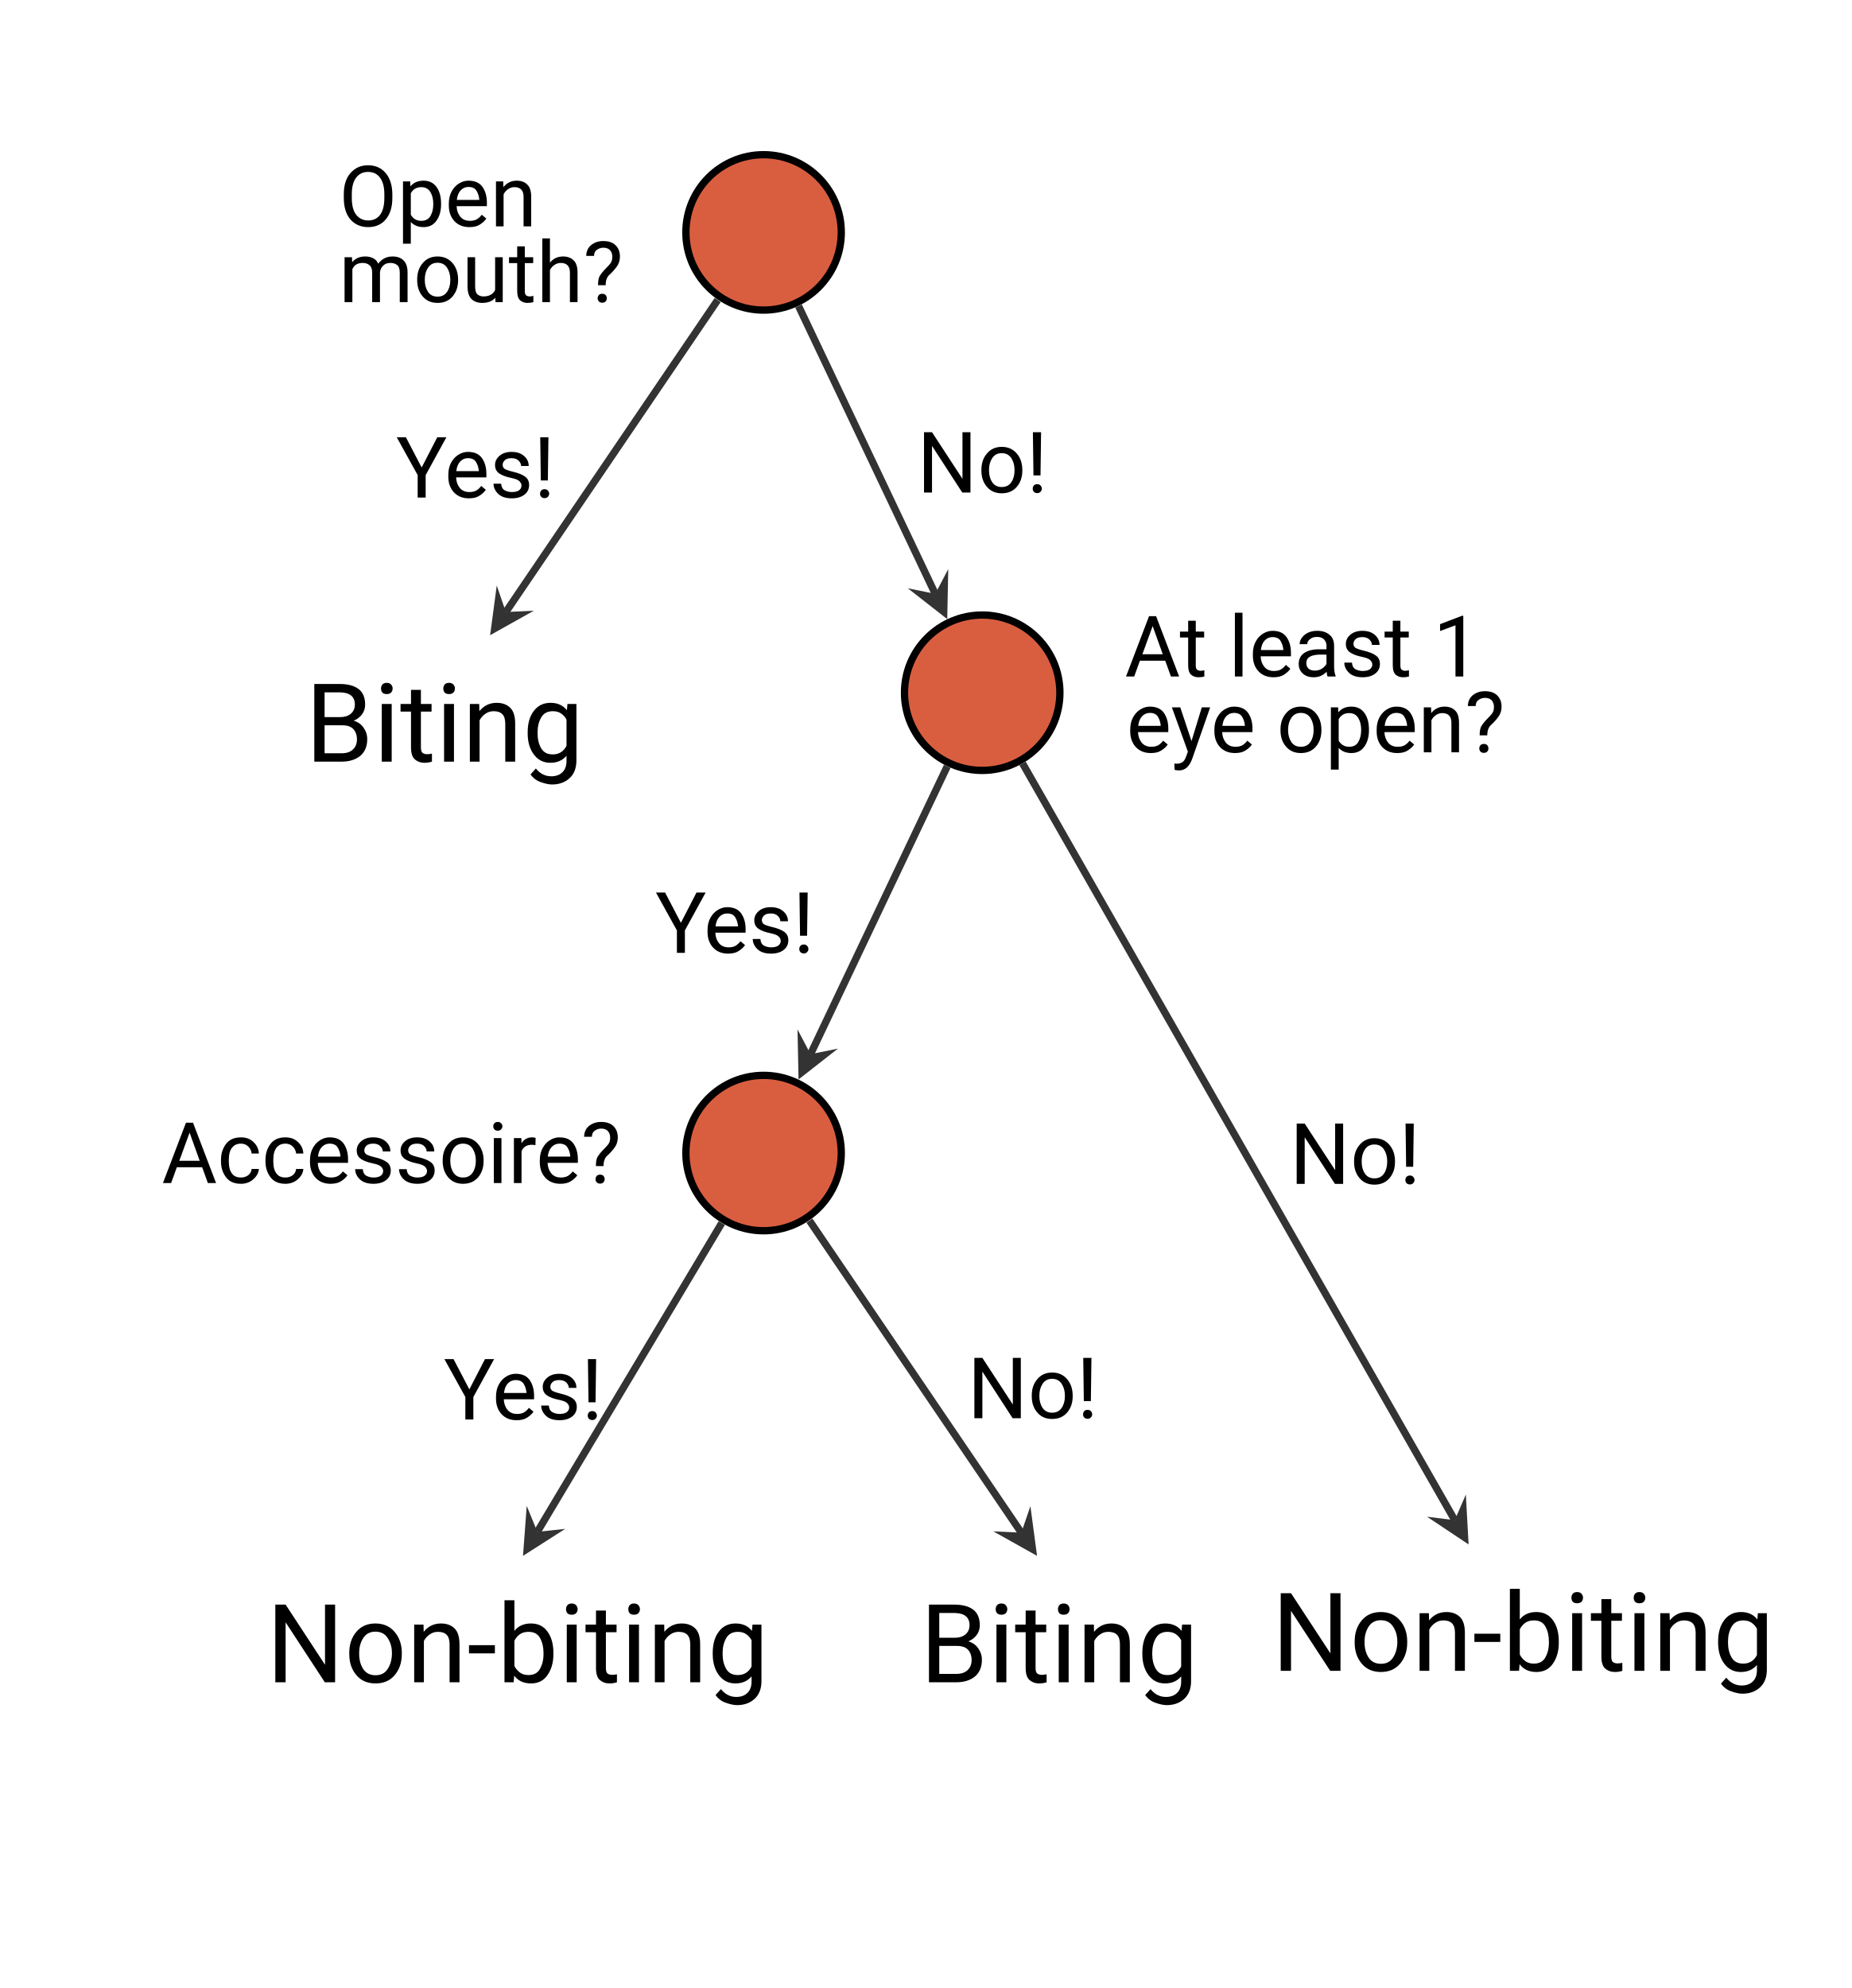
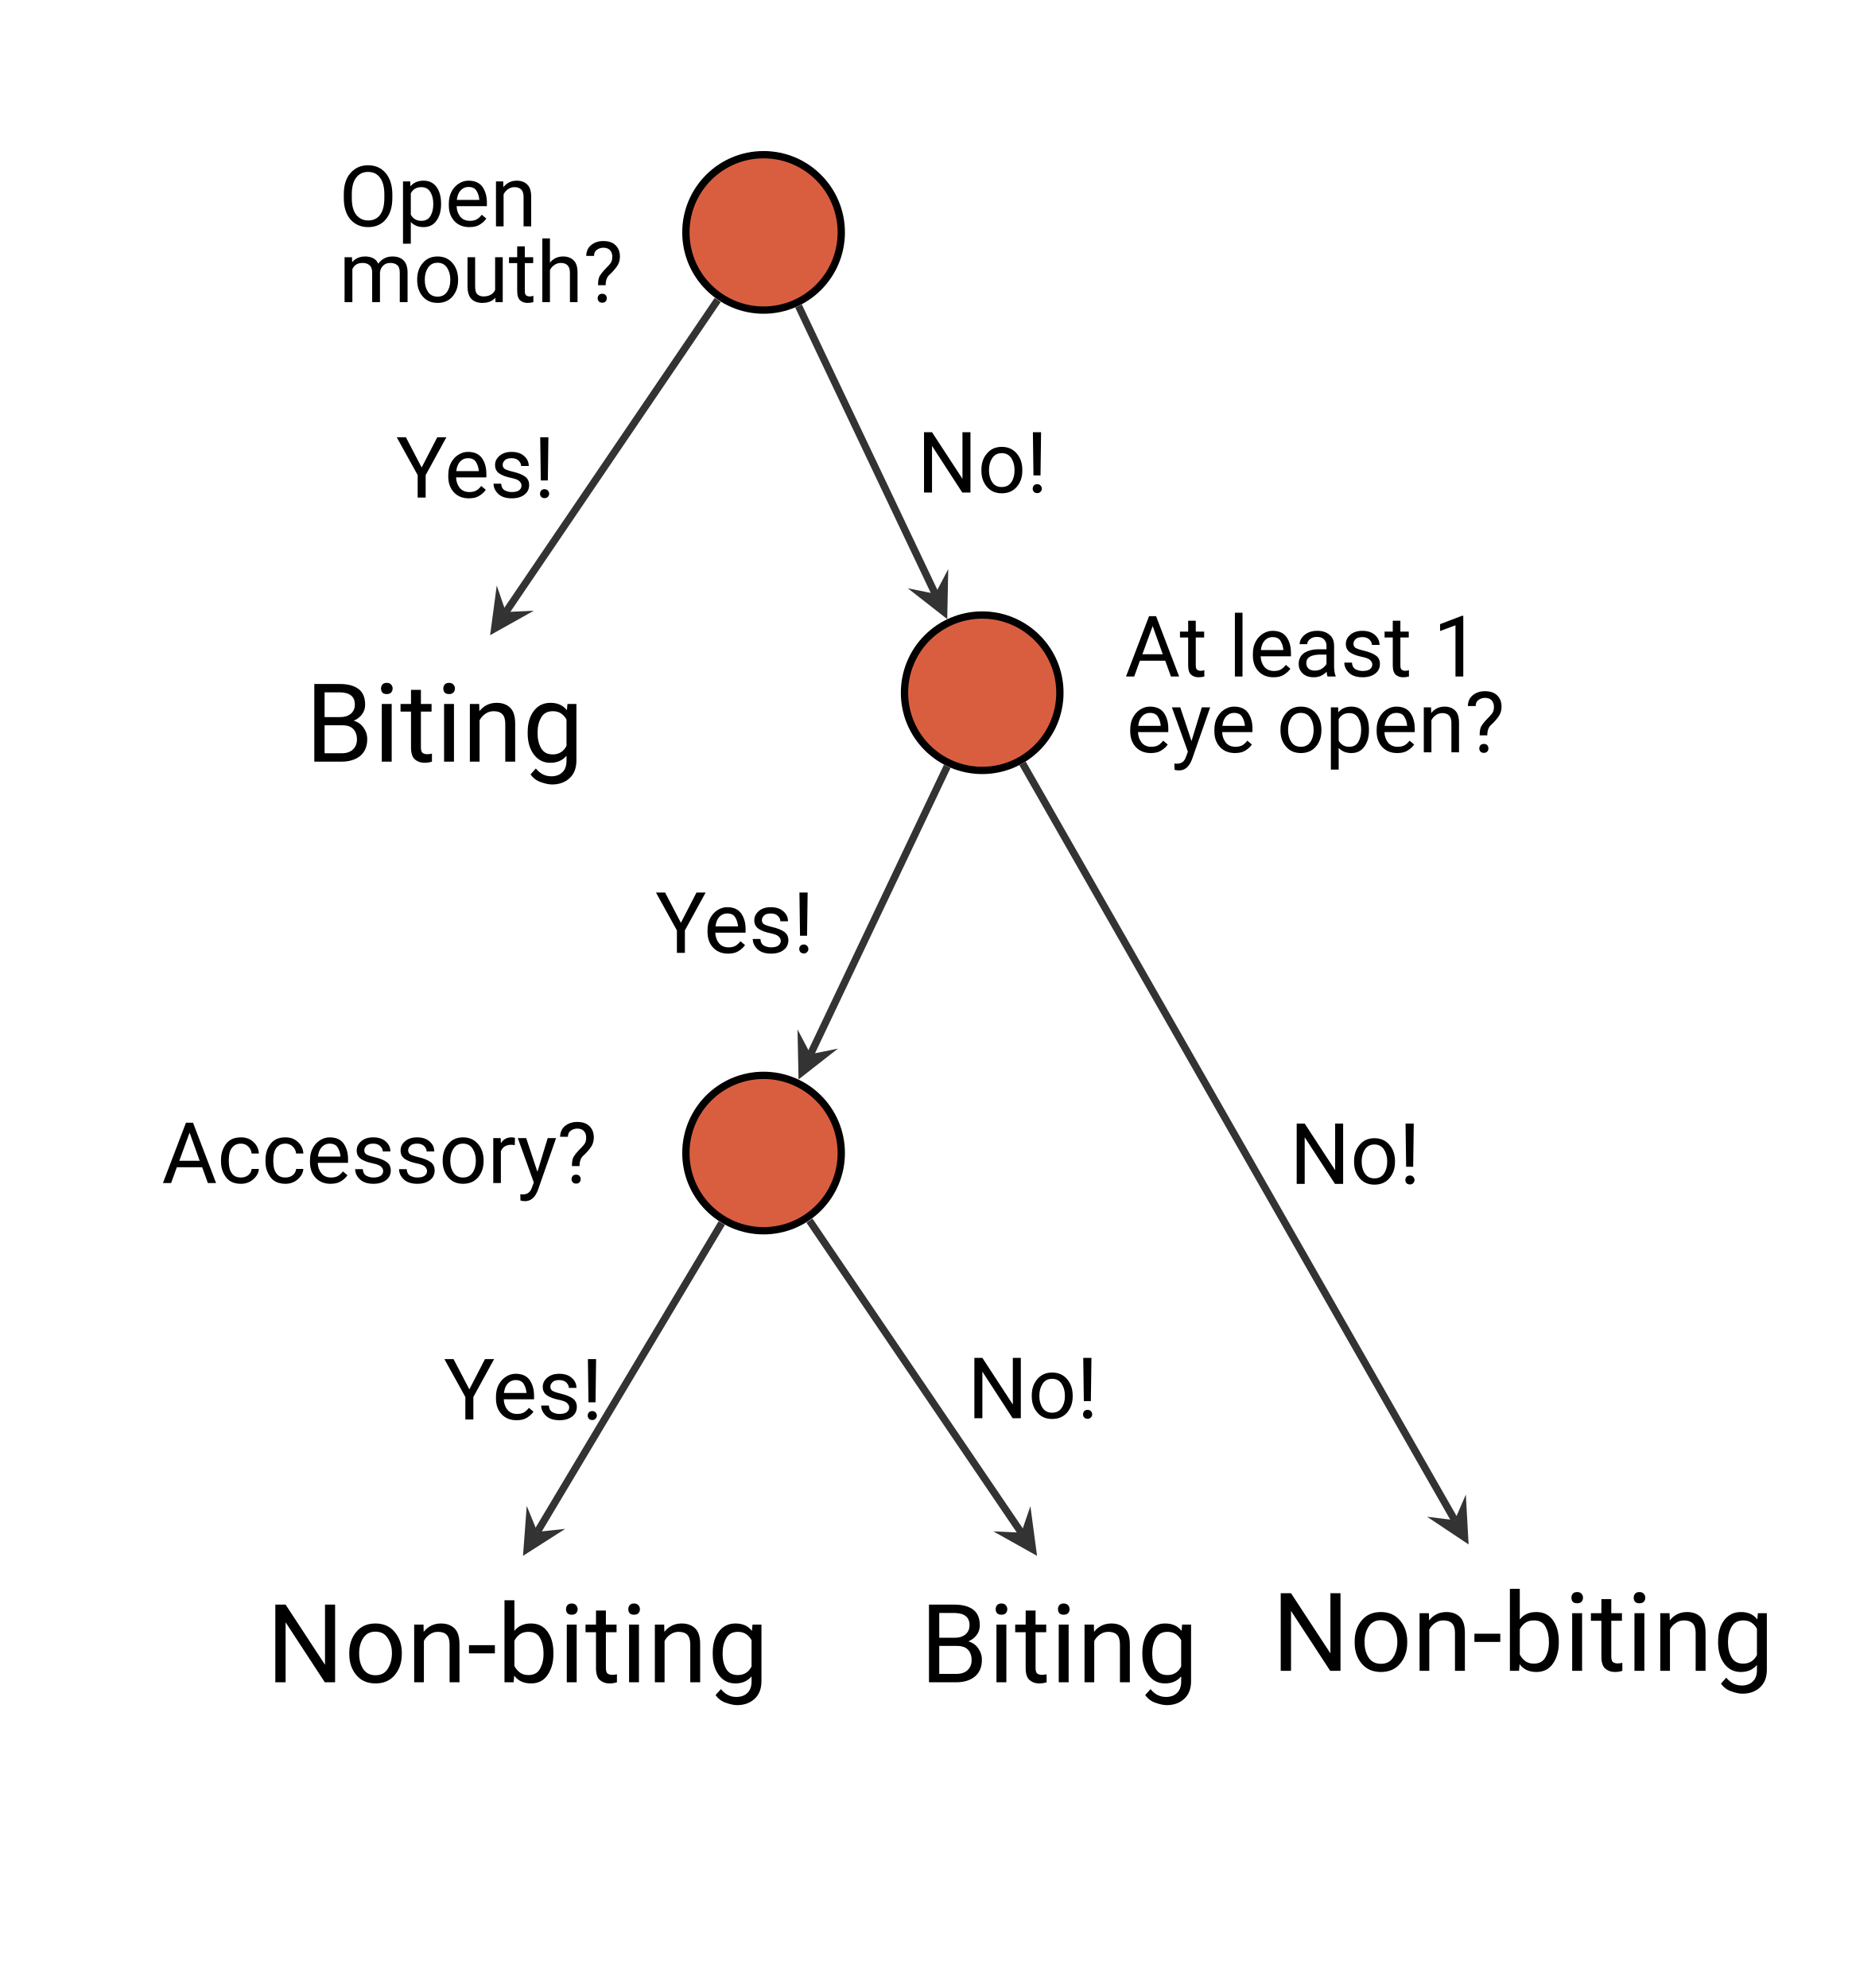
<svg xmlns="http://www.w3.org/2000/svg" width="100%" height="100%" viewBox="0 0 190 204" version="1.1" xml:space="preserve" style="fill-rule:evenodd;clip-rule:evenodd;stroke-miterlimit:10;">
  <g transform="matrix(1.25,0,0,-1.25,78.3563,23.8475)">
    <g id="variante2">
      <g id="g12">
        <path id="path22" d="M6.378,0C6.378,3.523 3.523,6.378 0,6.378C-3.523,6.378 -6.378,3.523 -6.378,0C-6.378,-3.523 -3.523,-6.378 0,-6.378C3.523,-6.378 6.378,-3.523 6.378,0Z" style="fill:rgb(217,94,64);fill-rule:nonzero;stroke:black;stroke-width:0.6px;" />
        <g transform="matrix(1,0,0,-1,-37.616,-43.447)">
          <text x="0px" y="0px" style="font-family:'Roboto-Regular', 'Roboto';font-size:8.966px;">Biting</text>
        </g>
        <path id="path48" d="M24.325,-37.789C24.325,-34.267 21.469,-31.411 17.947,-31.411C14.424,-31.411 11.569,-34.267 11.569,-37.789C11.569,-41.312 14.424,-44.167 17.947,-44.167C21.469,-44.167 24.325,-41.312 24.325,-37.789Z" style="fill:rgb(217,94,64);fill-rule:nonzero;stroke:black;stroke-width:0.6px;" />
        <path id="path60" d="M6.378,-75.579C6.378,-72.056 3.523,-69.201 0,-69.201C-3.523,-69.201 -6.378,-72.056 -6.378,-75.579C-6.378,-79.101 -3.523,-81.957 0,-81.957C3.523,-81.957 6.378,-79.101 6.378,-75.579Z" style="fill:rgb(217,94,64);fill-rule:nonzero;stroke:black;stroke-width:0.6px;" />
        <g transform="matrix(1,0,0,-1,41.7204,-118.086)">
          <text x="0px" y="0px" style="font-family:'Roboto-Regular', 'Roboto';font-size:8.966px;">Non-biting</text>
        </g>
        <g transform="matrix(1,0,0,-1,-40.816,-119.025)">
          <text x="0px" y="0px" style="font-family:'Roboto-Regular', 'Roboto';font-size:8.966px;">Non-biting</text>
        </g>
        <g transform="matrix(1,0,0,-1,12.844,-119.025)">
          <text x="0px" y="0px" style="font-family:'Roboto-Regular', 'Roboto';font-size:8.966px;">Biting</text>
        </g>
        <g transform="matrix(1,0,0,-1,-49.402,-78.04)">
-           <text x="0px" y="0px" style="font-family:'Roboto-Regular', 'Roboto';font-size:6.974px;">Accessoire?</text>
+           <text x="0px" y="0px" style="font-family:'Roboto-Regular', 'Roboto';font-size:6.974px;">Accessory?</text>
        </g>
        <g transform="matrix(1,0,0,-1,29.66,-36.458)">
          <text x="0px" y="0px" style="font-family:'Roboto-Regular', 'Roboto';font-size:6.974px;">At least 1</text>
        </g>
-         <g transform="matrix(1,0,0,-1,28.06,-42.68)">
-           <text x="1.726px" y="0px" style="font-family:'Roboto-Regular', 'Roboto';font-size:6.974px;">eye open?</text>
+         <g transform="matrix(1,0,0,-1,29.786,-42.68)">
+           <text x="0px" y="0px" style="font-family:'Roboto-Regular', 'Roboto';font-size:6.974px;">eye open?</text>
        </g>
        <g transform="matrix(1,0,0,-1,-34.867,0.496)">
          <text x="0px" y="0px" style="font-family:'Roboto-Regular', 'Roboto';font-size:6.974px;">Open</text>
        </g>
        <g transform="matrix(1,0,0,-1,-34.867,-5.726)">
          <text x="0px" y="0px" style="font-family:'Roboto-Regular', 'Roboto';font-size:6.974px;">mouth?</text>
        </g>
        <path id="path176" d="M-3.766,-5.547L-21.158,-31.164" style="fill:none;fill-rule:nonzero;stroke:rgb(51,51,51);stroke-width:0.6px;" />
        <g id="path184" transform="matrix(-0.56403,-0.83076,0.83076,-0.56403,-21.1579,-31.1645)">
          <path d="M2.291,0L-1.375,1.833L0,0L-1.375,-1.833" style="fill:rgb(51,51,51);fill-rule:nonzero;" />
        </g>
        <g transform="matrix(1,0,0,-1,-30.163,-21.769)">
-           <text x="0px" y="0px" style="font-family:'Roboto-Regular', 'Roboto';font-size:6.974px;">Y<tspan x="3.967px " y="0px ">e</tspan>s!</text>
+           <g>
+             <text x="0px" y="0px" style="font-family:'Roboto-Regular', 'Roboto';font-size:6.974px;">Y</text>
+             <g transform="matrix(1,0,0,1,3.967,0)">
+               <text x="0px" y="0px" style="font-family:'Roboto-Regular', 'Roboto';font-size:6.974px;">es!</text>
+             </g>
+           </g>
        </g>
        <path id="path206" d="M2.87,-6.043L14.092,-29.673" style="fill:none;fill-rule:nonzero;stroke:rgb(51,51,51);stroke-width:0.6px;" />
        <g id="path214" transform="matrix(0.4298,-0.90501,0.90501,0.4298,14.0922,-29.6729)">
          <path d="M2.291,0L-1.375,1.833L0,0L-1.375,-1.833" style="fill:rgb(51,51,51);fill-rule:nonzero;" />
        </g>
        <g transform="matrix(1,0,0,-1,12.593,-21.356)">
          <text x="0px" y="0px" style="font-family:'Roboto-Regular', 'Roboto';font-size:6.974px;">No!</text>
        </g>
        <path id="path236" d="M15.077,-43.832L3.854,-67.462" style="fill:none;fill-rule:nonzero;stroke:rgb(51,51,51);stroke-width:0.6px;" />
        <g id="path244" transform="matrix(-0.4298,-0.90501,0.90501,-0.4298,3.8544,-67.4622)">
          <path d="M2.291,0L-1.375,1.833L0,0L-1.375,-1.833" style="fill:rgb(51,51,51);fill-rule:nonzero;" />
        </g>
        <g transform="matrix(1,0,0,-1,-8.882,-59.145)">
-           <text x="0px" y="0px" style="font-family:'Roboto-Regular', 'Roboto';font-size:6.974px;">Y<tspan x="3.967px " y="0px ">e</tspan>s!</text>
+           <g>
+             <text x="0px" y="0px" style="font-family:'Roboto-Regular', 'Roboto';font-size:6.974px;">Y</text>
+             <g transform="matrix(1,0,0,1,3.967,0)">
+               <text x="0px" y="0px" style="font-family:'Roboto-Regular', 'Roboto';font-size:6.974px;">es!</text>
+             </g>
+           </g>
        </g>
        <path id="path266" d="M21.259,-43.59L56.741,-105.718" style="fill:none;fill-rule:nonzero;stroke:rgb(51,51,51);stroke-width:0.6px;" />
        <g id="path274" transform="matrix(0.49619,-0.86877,0.86877,0.49619,56.7407,-105.718)">
          <path d="M2.291,0L-1.375,1.833L0,0L-1.375,-1.833" style="fill:rgb(51,51,51);fill-rule:nonzero;" />
        </g>
        <g transform="matrix(1,0,0,-1,43.187,-78.11)">
          <text x="0px" y="0px" style="font-family:'Roboto-Regular', 'Roboto';font-size:6.974px;">No!</text>
        </g>
        <path id="path296" d="M-3.435,-81.329L-18.572,-106.673" style="fill:none;fill-rule:nonzero;stroke:rgb(51,51,51);stroke-width:0.6px;" />
        <g id="path304" transform="matrix(-0.5144,-0.86127,0.86127,-0.5144,-18.5721,-106.673)">
          <path d="M2.291,0L-1.375,1.833L0,0L-1.375,-1.833" style="fill:rgb(51,51,51);fill-rule:nonzero;" />
        </g>
        <g transform="matrix(1,0,0,-1,-26.248,-97.449)">
-           <text x="0px" y="0px" style="font-family:'Roboto-Regular', 'Roboto';font-size:6.974px;">Y<tspan x="3.967px " y="0px ">e</tspan>s!</text>
+           <g>
+             <text x="0px" y="0px" style="font-family:'Roboto-Regular', 'Roboto';font-size:6.974px;">Y</text>
+             <g transform="matrix(1,0,0,1,3.967,0)">
+               <text x="0px" y="0px" style="font-family:'Roboto-Regular', 'Roboto';font-size:6.974px;">es!</text>
+             </g>
+           </g>
        </g>
        <path id="path326" d="M3.766,-81.126L21.158,-106.743" style="fill:none;fill-rule:nonzero;stroke:rgb(51,51,51);stroke-width:0.6px;" />
        <g id="path334" transform="matrix(0.56403,-0.83076,0.83076,0.56403,21.1579,-106.743)">
          <path d="M2.291,0L-1.375,1.833L0,0L-1.375,-1.833" style="fill:rgb(51,51,51);fill-rule:nonzero;" />
        </g>
        <g transform="matrix(1,0,0,-1,16.727,-97.347)">
          <text x="0px" y="0px" style="font-family:'Roboto-Regular', 'Roboto';font-size:6.974px;">No!</text>
        </g>
      </g>
    </g>
  </g>
</svg>
